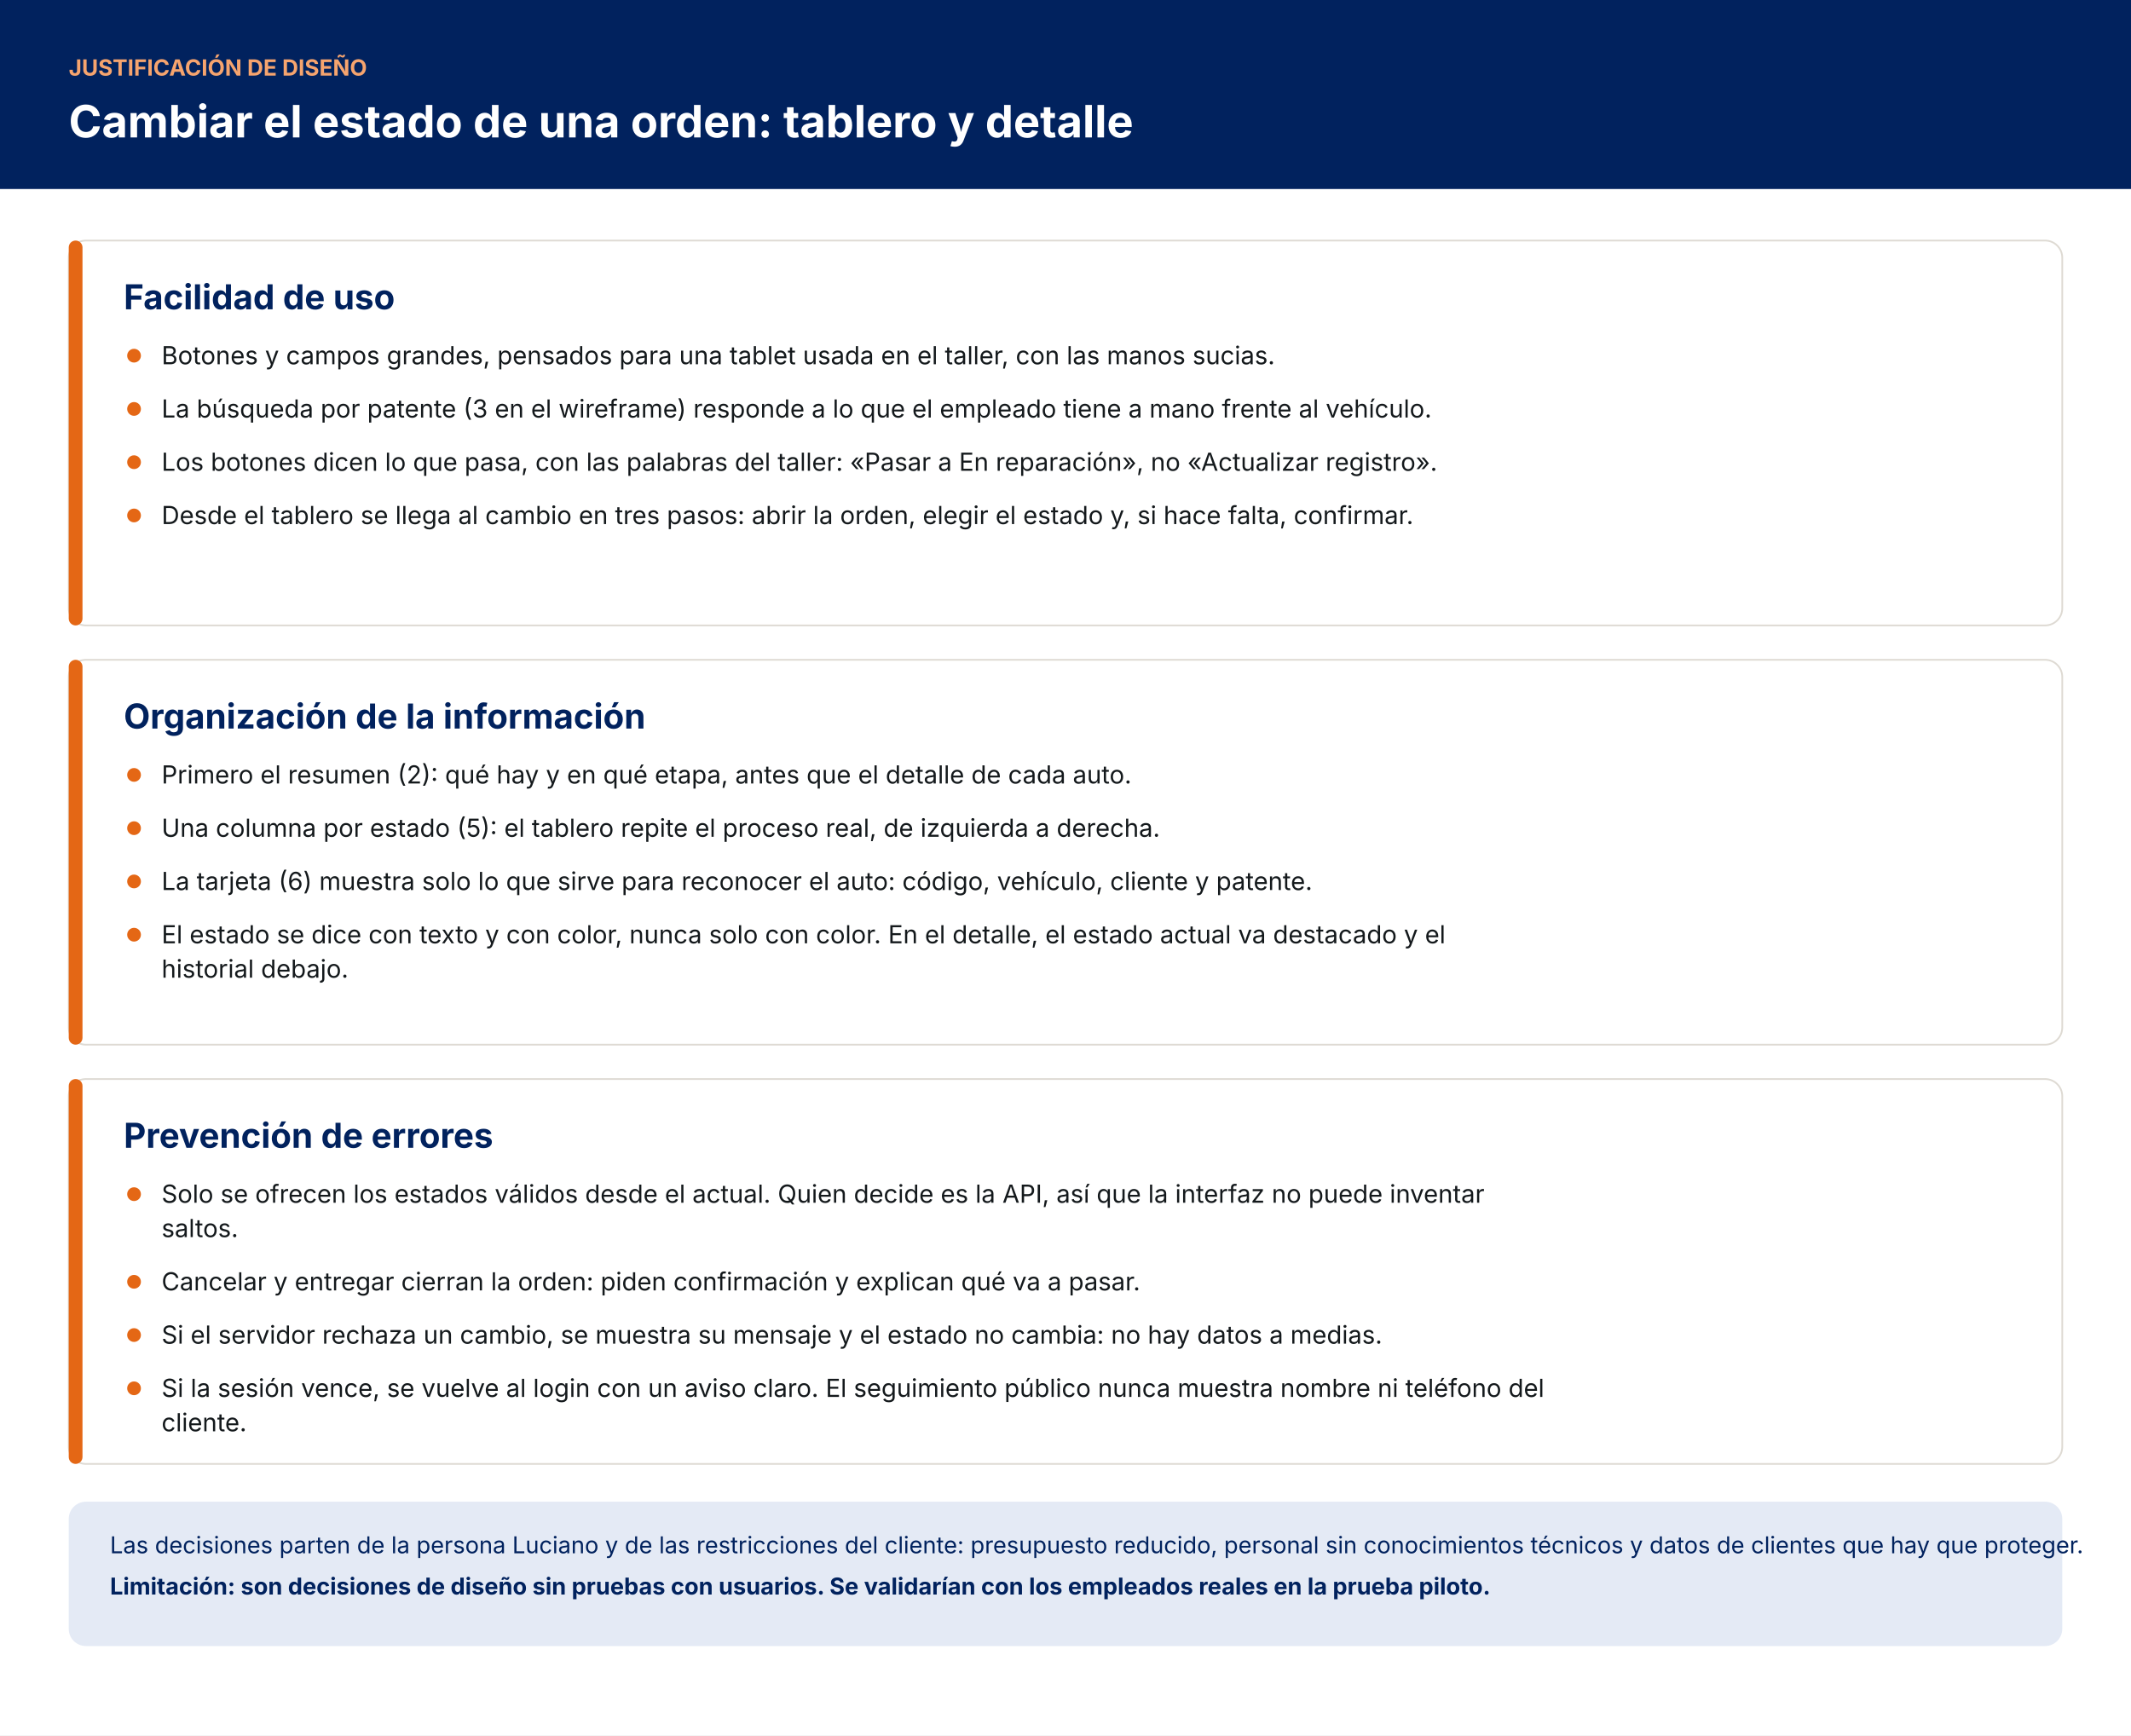
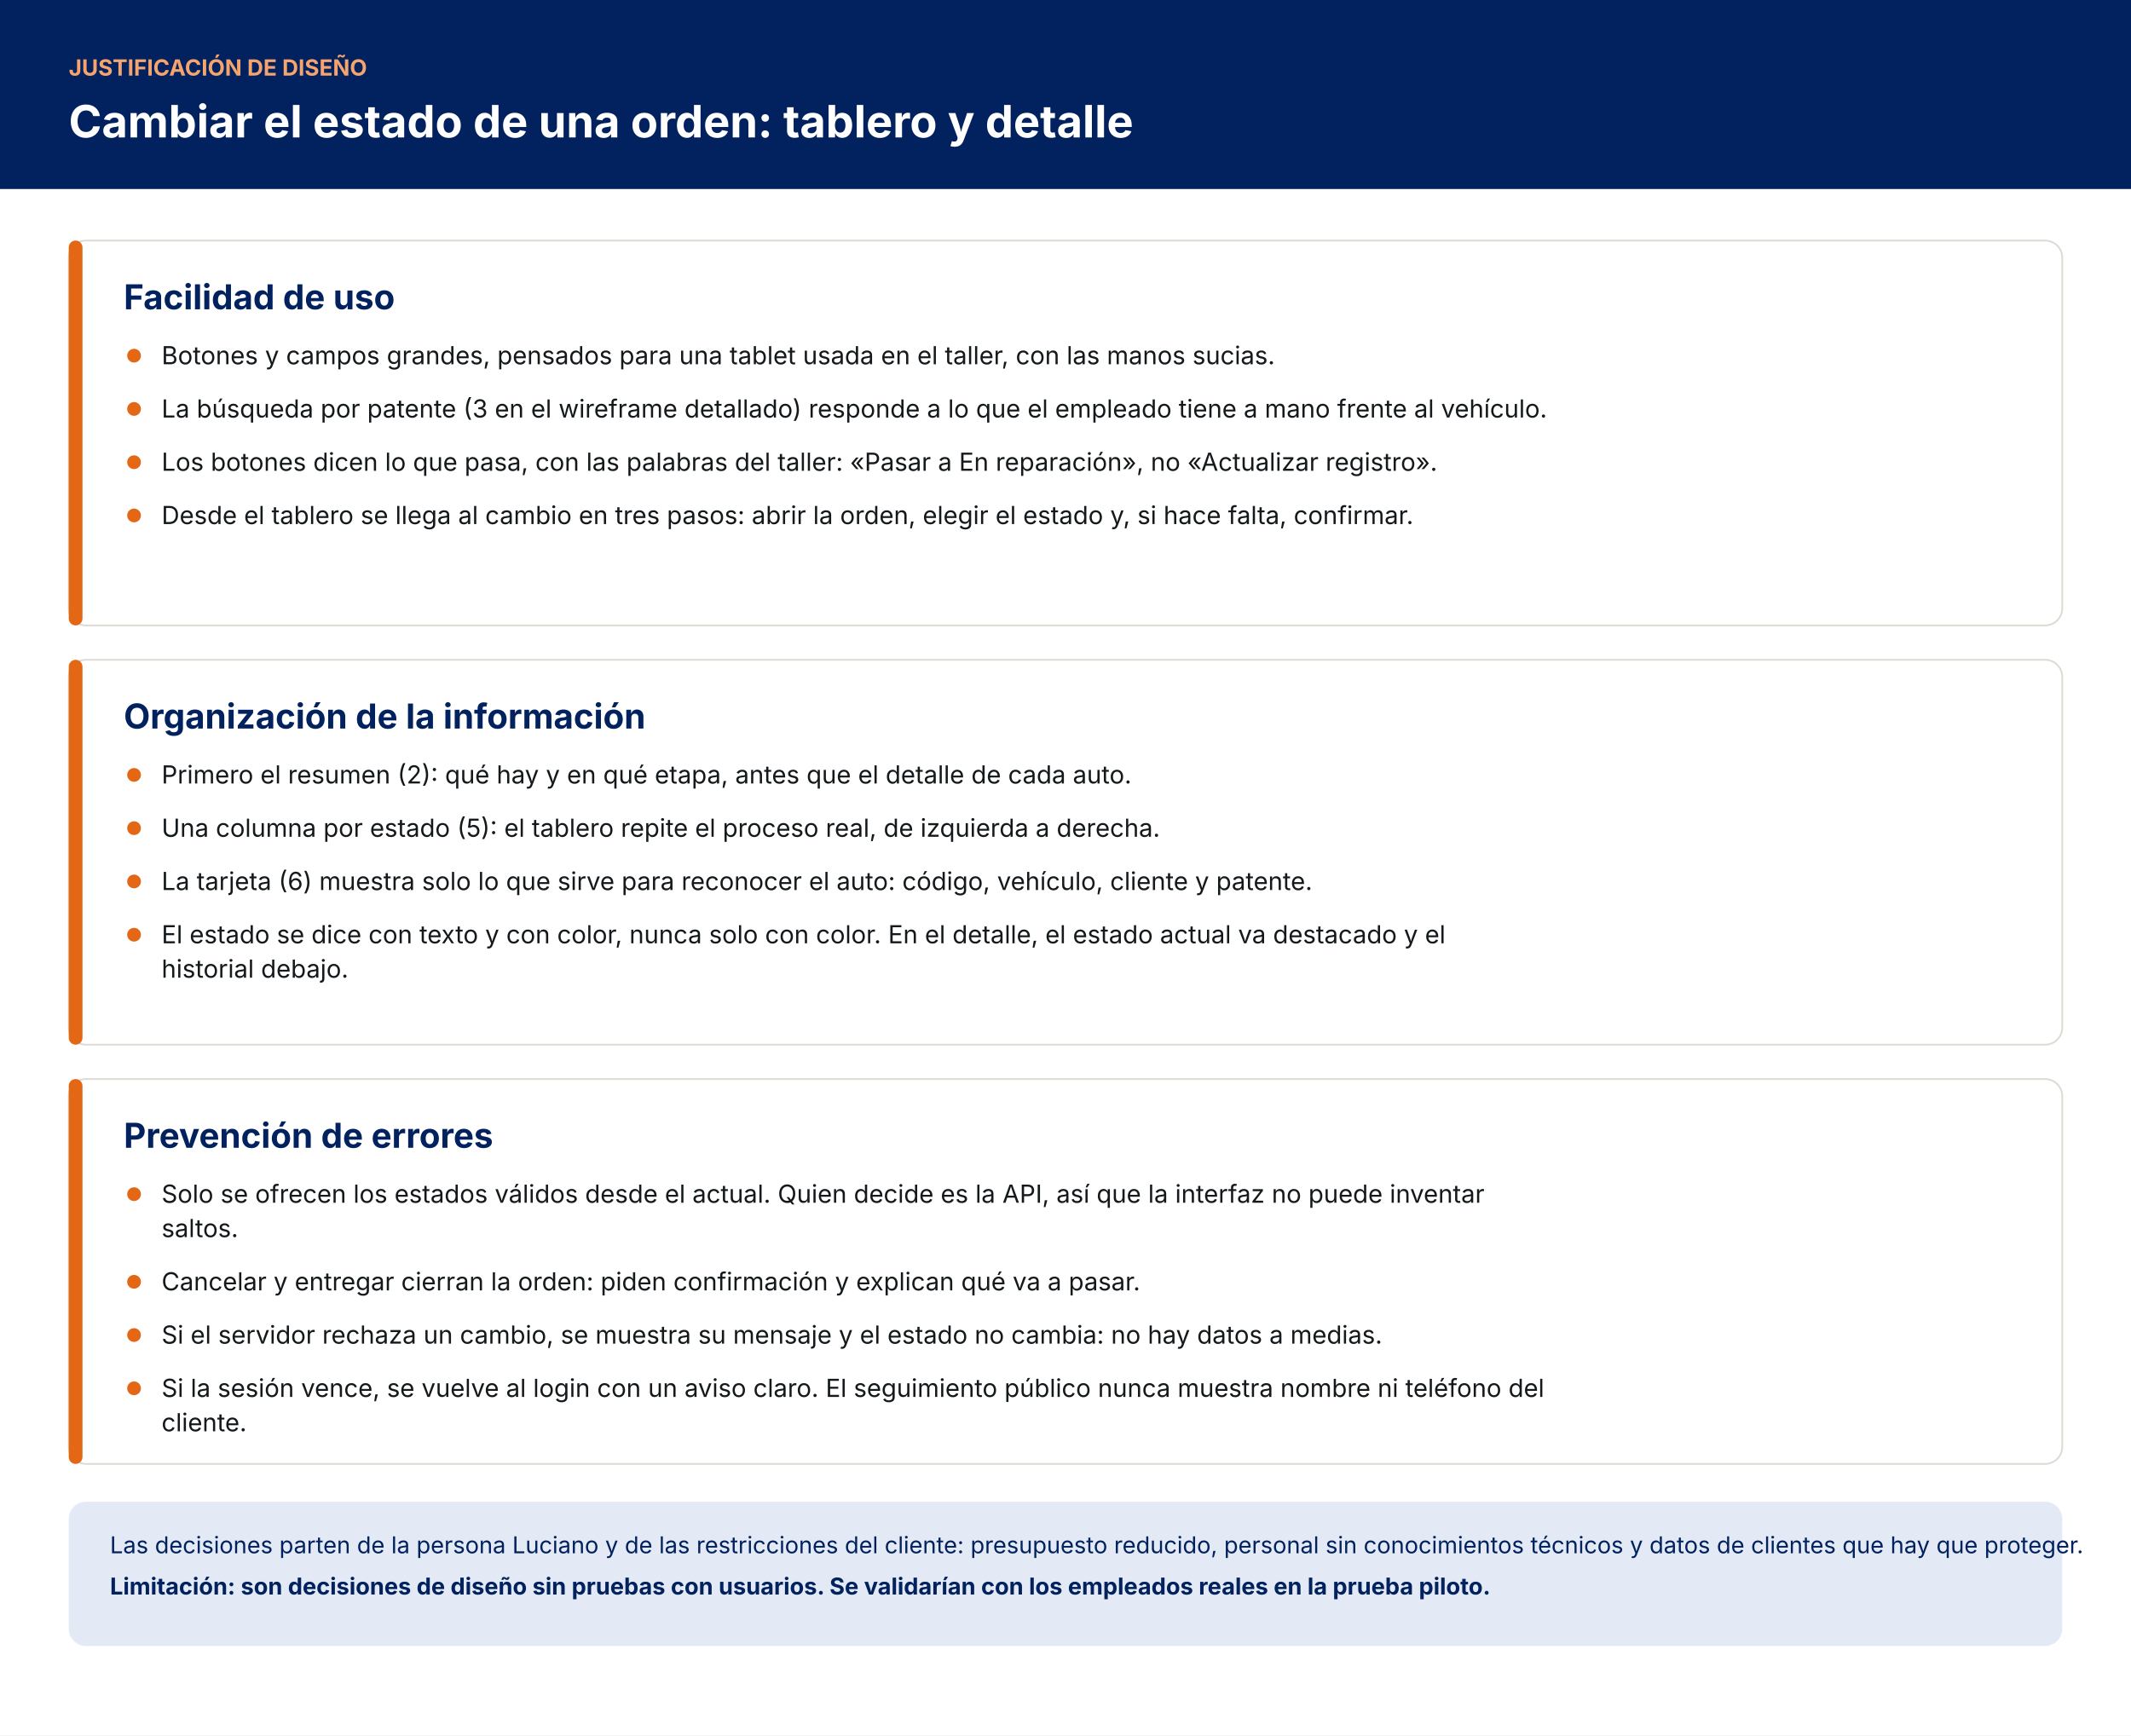
<svg xmlns="http://www.w3.org/2000/svg" width="1240" height="1010" viewBox="0 0 1240 1010">
  <rect width="1240" height="1010" fill="#FFFFFF" />
  <rect x="0" y="0" width="1240" height="110" rx="0" fill="#01225E" stroke="none" stroke-width="1" />
  <text x="40" y="44" font-family="Inter, Arial, Helvetica, sans-serif" font-size="13" font-weight="700" fill="#F6A46E" text-anchor="start">
    <tspan x="40" dy="0">JUSTIFICACIÓN DE DISEÑO</tspan>
  </text>
  <text x="40" y="80" font-family="Inter, Arial, Helvetica, sans-serif" font-size="26" font-weight="700" fill="#FFFFFF" text-anchor="start">
    <tspan x="40" dy="0">Cambiar el estado de una orden: tablero y detalle</tspan>
  </text>
  <rect x="40" y="140" width="1160" height="224" rx="10" fill="#FFFFFF" stroke="#DEDAD3" stroke-width="1" />
  <rect x="40" y="140" width="8" height="224" rx="4" fill="#E46715" stroke="none" stroke-width="1" />
  <text x="72" y="180" font-family="Inter, Arial, Helvetica, sans-serif" font-size="20" font-weight="700" fill="#01225E" text-anchor="start">
    <tspan x="72" dy="0">Facilidad de uso</tspan>
  </text>
  <circle cx="78" cy="207" r="4" fill="#E46715" stroke="none" stroke-width="1" />
  <text x="94" y="212" font-family="Inter, Arial, Helvetica, sans-serif" font-size="14.5" font-weight="400" fill="#14191C" text-anchor="start">
    <tspan x="94" dy="0">Botones y campos grandes, pensados para una tablet usada en el taller, con las manos sucias.</tspan>
  </text>
  <circle cx="78" cy="238" r="4" fill="#E46715" stroke="none" stroke-width="1" />
  <text x="94" y="243" font-family="Inter, Arial, Helvetica, sans-serif" font-size="14.5" font-weight="400" fill="#14191C" text-anchor="start">
-     <tspan x="94" dy="0">La búsqueda por patente (3 en el wireframe) responde a lo que el empleado tiene a mano frente al vehículo.</tspan>
+     <tspan x="94" dy="0">La búsqueda por patente (3 en el wireframe detallado) responde a lo que el empleado tiene a mano frente al vehículo.</tspan>
  </text>
  <circle cx="78" cy="269" r="4" fill="#E46715" stroke="none" stroke-width="1" />
  <text x="94" y="274" font-family="Inter, Arial, Helvetica, sans-serif" font-size="14.5" font-weight="400" fill="#14191C" text-anchor="start">
    <tspan x="94" dy="0">Los botones dicen lo que pasa, con las palabras del taller: «Pasar a En reparación», no «Actualizar registro».</tspan>
  </text>
  <circle cx="78" cy="300" r="4" fill="#E46715" stroke="none" stroke-width="1" />
  <text x="94" y="305" font-family="Inter, Arial, Helvetica, sans-serif" font-size="14.5" font-weight="400" fill="#14191C" text-anchor="start">
    <tspan x="94" dy="0">Desde el tablero se llega al cambio en tres pasos: abrir la orden, elegir el estado y, si hace falta, confirmar.</tspan>
  </text>
  <rect x="40" y="384" width="1160" height="224" rx="10" fill="#FFFFFF" stroke="#DEDAD3" stroke-width="1" />
  <rect x="40" y="384" width="8" height="224" rx="4" fill="#E46715" stroke="none" stroke-width="1" />
  <text x="72" y="424" font-family="Inter, Arial, Helvetica, sans-serif" font-size="20" font-weight="700" fill="#01225E" text-anchor="start">
    <tspan x="72" dy="0">Organización de la información</tspan>
  </text>
  <circle cx="78" cy="451" r="4" fill="#E46715" stroke="none" stroke-width="1" />
  <text x="94" y="456" font-family="Inter, Arial, Helvetica, sans-serif" font-size="14.5" font-weight="400" fill="#14191C" text-anchor="start">
    <tspan x="94" dy="0">Primero el resumen (2): qué hay y en qué etapa, antes que el detalle de cada auto.</tspan>
  </text>
  <circle cx="78" cy="482" r="4" fill="#E46715" stroke="none" stroke-width="1" />
  <text x="94" y="487" font-family="Inter, Arial, Helvetica, sans-serif" font-size="14.5" font-weight="400" fill="#14191C" text-anchor="start">
    <tspan x="94" dy="0">Una columna por estado (5): el tablero repite el proceso real, de izquierda a derecha.</tspan>
  </text>
  <circle cx="78" cy="513" r="4" fill="#E46715" stroke="none" stroke-width="1" />
  <text x="94" y="518" font-family="Inter, Arial, Helvetica, sans-serif" font-size="14.5" font-weight="400" fill="#14191C" text-anchor="start">
    <tspan x="94" dy="0">La tarjeta (6) muestra solo lo que sirve para reconocer el auto: código, vehículo, cliente y patente.</tspan>
  </text>
  <circle cx="78" cy="544" r="4" fill="#E46715" stroke="none" stroke-width="1" />
  <text x="94" y="549" font-family="Inter, Arial, Helvetica, sans-serif" font-size="14.5" font-weight="400" fill="#14191C" text-anchor="start">
    <tspan x="94" dy="0">El estado se dice con texto y con color, nunca solo con color. En el detalle, el estado actual va destacado y el</tspan>
    <tspan x="94" dy="20">historial debajo.</tspan>
  </text>
  <rect x="40" y="628" width="1160" height="224" rx="10" fill="#FFFFFF" stroke="#DEDAD3" stroke-width="1" />
  <rect x="40" y="628" width="8" height="224" rx="4" fill="#E46715" stroke="none" stroke-width="1" />
  <text x="72" y="668" font-family="Inter, Arial, Helvetica, sans-serif" font-size="20" font-weight="700" fill="#01225E" text-anchor="start">
    <tspan x="72" dy="0">Prevención de errores</tspan>
  </text>
  <circle cx="78" cy="695" r="4" fill="#E46715" stroke="none" stroke-width="1" />
  <text x="94" y="700" font-family="Inter, Arial, Helvetica, sans-serif" font-size="14.5" font-weight="400" fill="#14191C" text-anchor="start">
    <tspan x="94" dy="0">Solo se ofrecen los estados válidos desde el actual. Quien decide es la API, así que la interfaz no puede inventar</tspan>
    <tspan x="94" dy="20">saltos.</tspan>
  </text>
  <circle cx="78" cy="746" r="4" fill="#E46715" stroke="none" stroke-width="1" />
  <text x="94" y="751" font-family="Inter, Arial, Helvetica, sans-serif" font-size="14.5" font-weight="400" fill="#14191C" text-anchor="start">
    <tspan x="94" dy="0">Cancelar y entregar cierran la orden: piden confirmación y explican qué va a pasar.</tspan>
  </text>
  <circle cx="78" cy="777" r="4" fill="#E46715" stroke="none" stroke-width="1" />
  <text x="94" y="782" font-family="Inter, Arial, Helvetica, sans-serif" font-size="14.5" font-weight="400" fill="#14191C" text-anchor="start">
    <tspan x="94" dy="0">Si el servidor rechaza un cambio, se muestra su mensaje y el estado no cambia: no hay datos a medias.</tspan>
  </text>
  <circle cx="78" cy="808" r="4" fill="#E46715" stroke="none" stroke-width="1" />
  <text x="94" y="813" font-family="Inter, Arial, Helvetica, sans-serif" font-size="14.5" font-weight="400" fill="#14191C" text-anchor="start">
    <tspan x="94" dy="0">Si la sesión vence, se vuelve al login con un aviso claro. El seguimiento público nunca muestra nombre ni teléfono del</tspan>
    <tspan x="94" dy="20">cliente.</tspan>
  </text>
  <rect x="40" y="874" width="1160" height="84" rx="10" fill="#E4EAF5" stroke="none" stroke-width="1" />
  <text x="64" y="904" font-family="Inter, Arial, Helvetica, sans-serif" font-size="13.5" font-weight="400" fill="#01225E" text-anchor="start">
    <tspan x="64" dy="0">Las decisiones parten de la persona Luciano y de las restricciones del cliente: presupuesto reducido, personal sin conocimientos técnicos y datos de clientes que hay que proteger.</tspan>
  </text>
  <text x="64" y="928" font-family="Inter, Arial, Helvetica, sans-serif" font-size="13.5" font-weight="700" fill="#01225E" text-anchor="start">
    <tspan x="64" dy="0">Limitación: son decisiones de diseño sin pruebas con usuarios. Se validarían con los empleados reales en la prueba piloto.</tspan>
  </text>
</svg>
